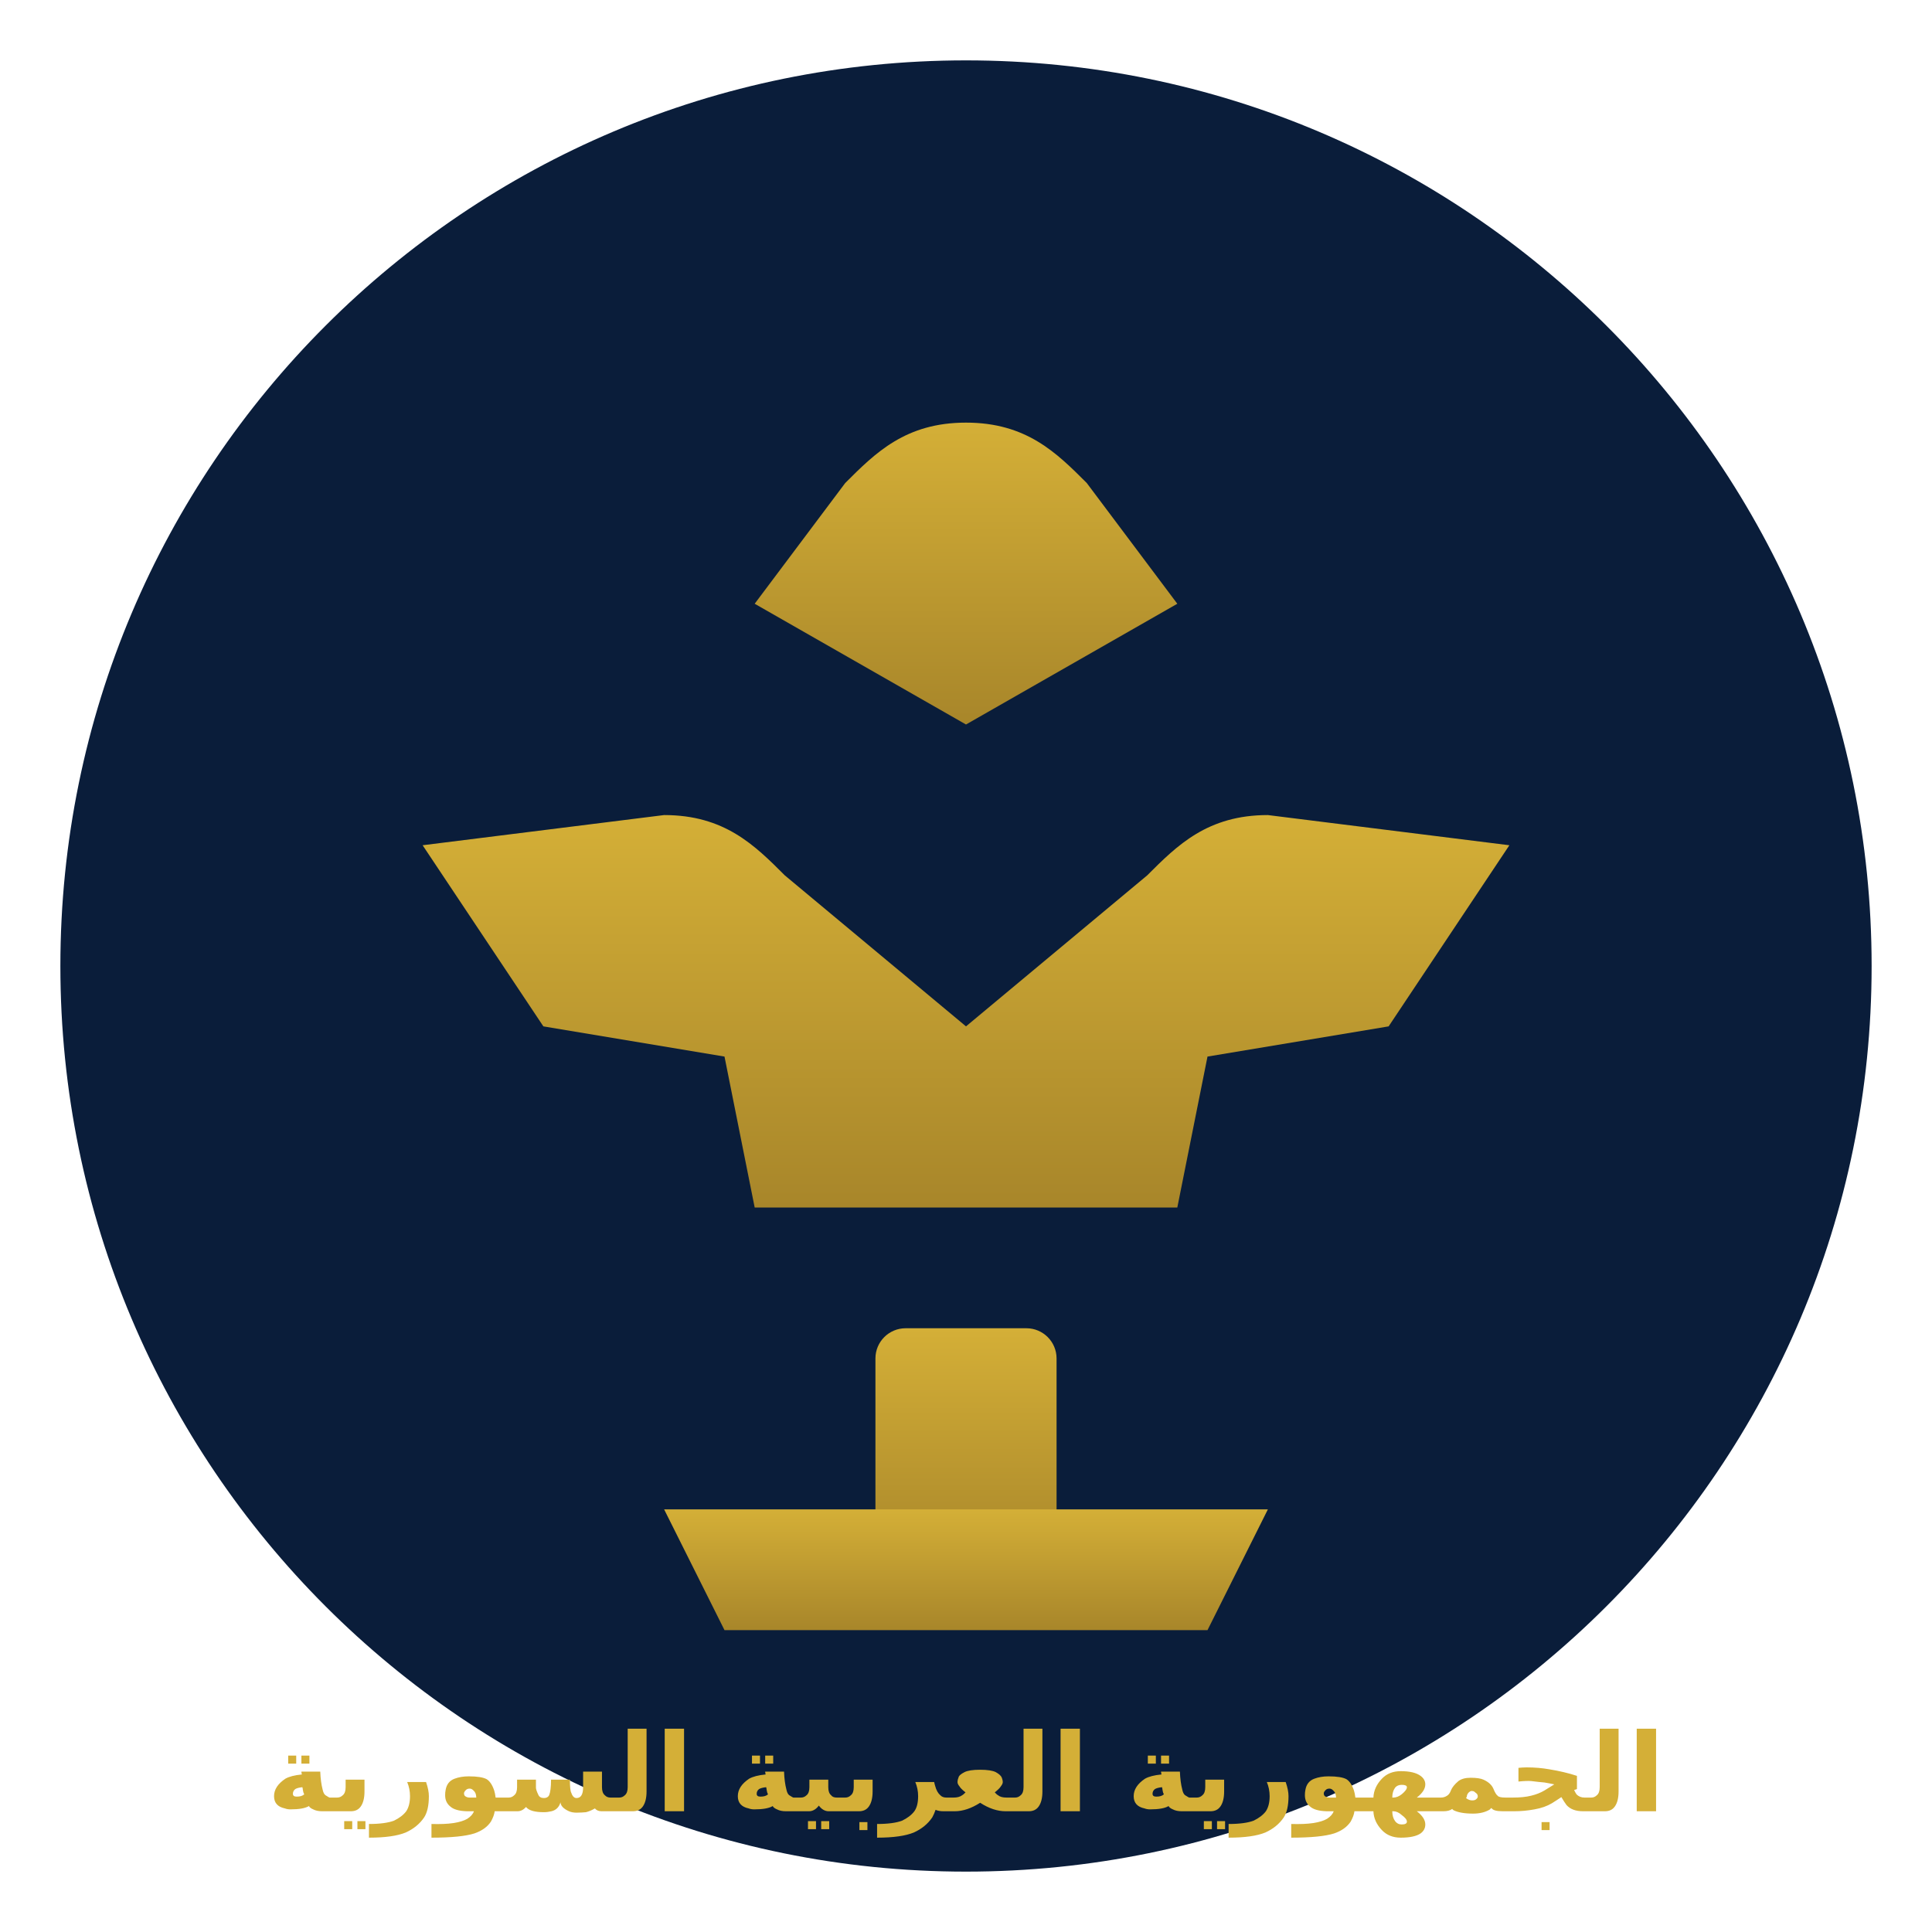
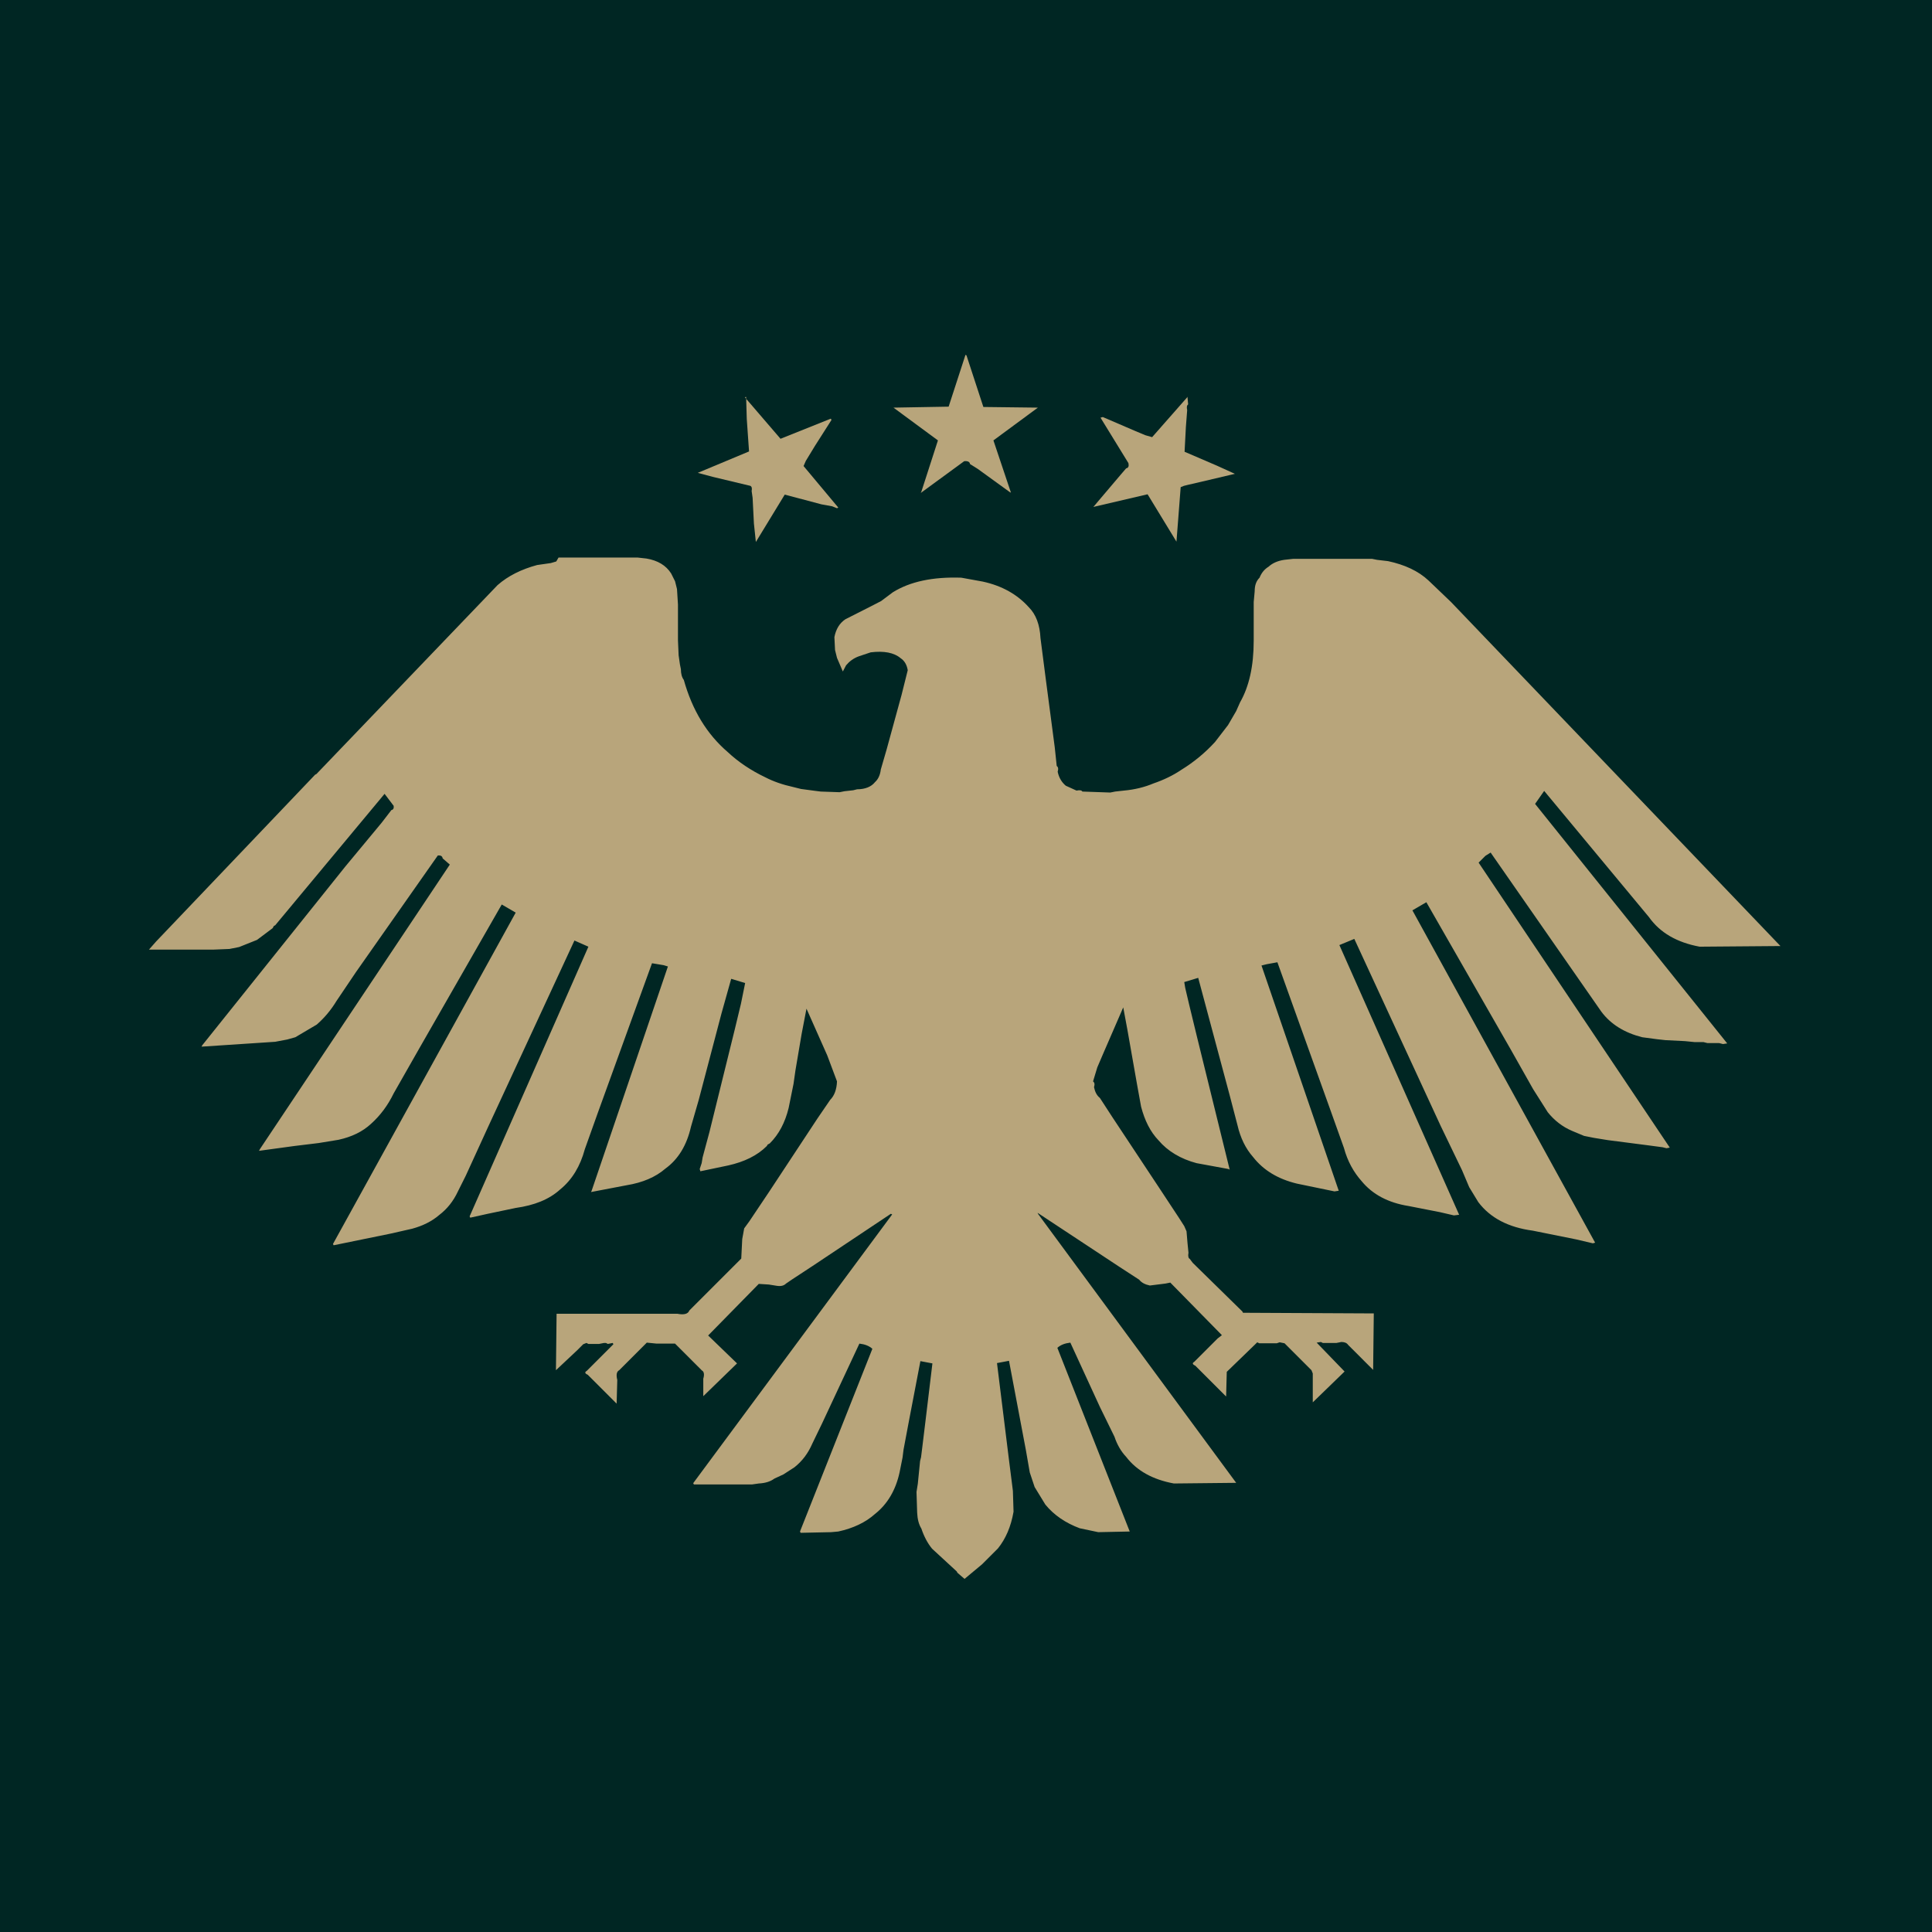
- <svg xmlns="http://www.w3.org/2000/svg" viewBox="0 0 64 64" role="img" aria-label="Syrian Arab Republic emblem (placeholder)">
+ <svg xmlns="http://www.w3.org/2000/svg" id="svg1" version="1.1" viewBox="0 0 595.3 595.3">
  <defs>
-     <linearGradient id="gold" x1="0" y1="0" x2="0" y2="1">
-       <stop offset="0%" stop-color="#d4af37" />
-       <stop offset="100%" stop-color="#a8862a" />
-     </linearGradient>
+     <style>
+       .st0 {
+         fill: #b8a57b;
+       }
+ 
+       .st1 {
+         fill: #002623;
+       }
+     </style>
  </defs>
-   <circle cx="32" cy="32" r="30" fill="#0a1d3a" />
-   <g fill="url(#gold)">
-     <path d="M32 14c-2 0-3 1-4 2l-3 4 7 4 7-4-3-4c-1-1-2-2-4-2z" />
-     <path d="M14 28l8-1c2 0 3 1 4 2l6 5 6-5c1-1 2-2 4-2l8 1-4 6-6 1-1 5h-14l-1-5-6-1z" />
-     <rect x="29" y="44" width="6" height="8" rx="1" />
-     <path d="M22 50h20l-2 4H24z" />
+   <rect class="st1" y="0" width="595.3" height="595.3" />
+   <g id="layer1">
+     <g id="g1">
+       <path id="path2" class="st0" d="M297.4,109.3l.4.2,5.2,15.9,16.8.2-13.7,10.1,5.4,16.1-.4-.2-9.8-7.1-2.4-1.5c-.1-.7-.7-1-1.8-.9l-13.4,9.8.2-.4,5.1-15.8-13.7-10.1,17-.3,5.2-16Z" />
+       <path id="path3" class="st0" d="M229.5,122.4l11,12.8,15.5-6.2.2.4-5.1,8-2.8,4.6-.7,1.6,10.7,12.8-.4.2-1.5-.6-3.3-.6-11.3-3-8.9,14.6-.6-5.7-.4-7.9-.3-2.1c.2-.9,0-1.4-.4-1.6l-11.3-2.7-4.9-1.3,15.8-6.6-.7-10-.2-6.8Z" />
+       <path id="path4" class="st0" d="M365.9,122.4l.2,2.2c-.4.3-.5.8-.3,1.8l-.4,5.2-.4,7.6,10,4.3,5.5,2.5-10.6,2.5-3.9.9-1.2.3-1,.4-1.3,16.8-8.9-14.6-16.7,3.9,1.6-1.9,6.7-7.9,1.8-2.1c.7-.1.9-.7.7-1.6l-8.6-14,.7-.2,10,4.3,3.1,1.3,2.1.6,11-12.5Z" />
+       <path id="path5" class="st0" d="M172.1,171.8h24.4l2.7.3c3.5.6,6,2.1,7.6,4.6l1.2,2.4.6,2.4.3,4.8v11l.2,4.6.4,2.8.3,1.5c0,1.4.3,2.5.9,3.3,2.6,9.3,7.1,16.7,13.5,22.2,3.3,3.1,7.2,5.7,11.6,7.8,2.5,1.3,5.4,2.3,8.6,3l2.4.6,4.5.6,1.6.2,5.8.2,1.5-.3,2.7-.3,1.2-.3c2.5,0,4.4-.8,5.5-2.2,1-.9,1.6-2.2,1.8-3.9l1.8-6.2,4.6-16.8,1.9-7.6c-.3-1.7-1-2.9-2.2-3.7-2-1.7-5.1-2.3-9.2-1.8l-3.6,1.2c-1.7.6-3,1.6-4,2.8l-1,1.9-1.8-4.2-.6-2.4-.2-4c.5-2.5,1.6-4.3,3.4-5.5l7.9-4,3.1-1.6,3.6-2.7c5.3-3.3,12.3-4.8,21.1-4.5l6.6,1.2c6,1.3,10.7,4,14.2,7.9,2.2,2.2,3.4,5.4,3.6,9.5l1.6,12.4,2.8,21.3.6,5.7c.4.3.6.8.3,1.8.4,1.9,1.3,3.3,2.5,4.3l3.3,1.5c1-.2,1.6-.1,1.8.3l8.6.3,1.5-.3,2.7-.3c3.4-.3,6.5-1.1,9.1-2.2,3.2-1.1,6.1-2.5,8.6-4.2,3.9-2.4,7.4-5.3,10.4-8.6l4-5.2,2.5-4.3,1.2-2.7c2.8-4.9,4.2-11.2,4.2-19v-11.9l.3-3.3c0-1.9.5-3.2,1.5-4.2.6-1.5,1.5-2.6,2.8-3.4,1.2-1.1,2.8-1.8,4.8-2.1l2.7-.3h24.4l1.5.3,3.4.4c5.1,1.1,9.3,3,12.5,6l6.9,6.6,101.5,106-24.9.2c-7-1.3-12.2-4.3-15.6-9.1l-32.3-38.9-2.8,4,59.2,73.8-1.3.2-1.2-.3h-3.6l-1.2-.3h-2.7l-3-.3-6-.3-2.7-.3-4.5-.6c-5.5-1.4-9.7-4-12.6-7.9l-34.1-49-1.6,1-2.1,2.1,58.9,87.8-1,.2-1.2-.3-4.5-.6-12.4-1.6-4.3-.7-3-.6-3.6-1.5c-3.1-1.3-5.6-3.3-7.6-5.8l-4.5-7.1-7-12.4-25.9-45.2-4.3,2.5,56.3,102.4-.7.2-5.1-1.2-13.4-2.7c-7.5-1-13.1-3.9-16.8-8.8l-2.8-4.6-2.2-5.2-6.6-13.7-26.6-57.6-4.6,1.9,36.9,83.1-1.6.2-4.3-1-9.7-1.9c-6.3-1-11.1-3.6-14.4-7.6-2.5-2.8-4.4-6.2-5.5-10.3l-4-11.2-16.5-46-3.3.6-1.6.4,23.8,69.4-1.3.2-11.6-2.4c-5.8-1.4-10.3-4.1-13.5-8.2-2.3-2.6-3.9-5.9-4.8-9.8l-2.4-9.2-9.7-36.2-4.3,1.3.3,1.8,1.2,5.1,2.5,10.3,10,40.6-.4-.2-9.8-1.8c-4.9-1.3-8.9-3.7-11.7-7-2.6-2.7-4.3-6.2-5.4-10.4l-1.2-6.6-3-17-1.3-7-6.2,14.3-1.8,4.2-1.3,4.3c.4.3.6.8.3,1.8.3,1.4.8,2.5,1.8,3.3l3.9,6,14.7,22.2,5.8,8.8,1.6,2.5.7,1.6.3,3.6.3,3c-.2,1.1,0,1.7.4,1.9l.9,1.2,15.3,15,.2.4,40.3.2-.2,17.4-6.2-6.2-1.5-1.5c-.4-.6-1.1-.9-2.1-.9l-1.5.3h-4.2l-.6-.3-1.3.2,8.6,8.9-9.8,9.5v-8.9l-.4-1-1.6-1.6-6.7-6.7-1.5-.3-.9.3h-5.4l-.6-.3-9.4,9.1-.2,7.6-7.6-7.6-1.9-1.9c-.9-.4-1-.8-.3-1.2l1.5-1.5,5.7-5.7,1.3-1-15.9-16.2-1.5.3-4.8.6c-1.4-.3-2.5-.8-3.3-1.8l-6-3.9-25.3-16.7.2.4,61,82.8-19.2.2c-6.5-1.2-11.4-3.9-14.7-8.2-1.6-1.7-2.8-3.8-3.6-6.2l-4.5-9.2-9.1-19.8c-1.7.2-3,.7-4,1.6l22.3,56.6-9.7.2-5.7-1.2c-4.3-1.6-7.9-4-10.6-7.3l-3.3-5.4-1.5-4.5-1.2-6.9-5.2-27.5-3.7.7,3.7,29.9.9,7.1.3,2.4.2,6.4c-.8,4.6-2.4,8.3-4.8,11.3l-4.9,4.9-5.4,4.5-2.2-1.9-.2-.4-7.6-7c-1.4-1.7-2.5-3.8-3.3-6.2-.8-1.3-1.2-2.9-1.3-4.9l-.2-6.4.4-2.5.7-7,.3-1.2.3-2.4,1-8.2,2.2-18.3-3.7-.7-3.6,18.8-1.6,8.5-.3,2.4-.9,4.5c-1.2,5.6-3.8,9.9-7.6,12.9-2.9,2.6-6.7,4.4-11.3,5.4l-2.2.2-9.4.2-.2-.4,22.3-56.3c-1-.9-2.3-1.4-4-1.6l-11.5,24.6-3,6.2c-1.3,3-3.1,5.4-5.5,7.3l-3.4,2.2-2.8,1.3c-1.2.9-2.8,1.4-4.8,1.5l-2.1.3h-17.9l-.2-.4,61.3-82.8-.4-.2-24.3,16.2-6.1,4-1.9,1.3c-.6.6-1.5.9-2.8.7l-2.5-.4-3.1-.2-15.6,15.9,8.9,8.6-10.4,10.1v-5.4c.4-1.3.2-2.2-.4-2.5l-1.6-1.6-6.7-6.7h-5.7l-3-.3-6.7,6.7-1.8,1.8c-.8.4-1,1.4-.6,3l-.2,7.3-7.1-7.1-1.8-1.8c-.9-.4-1-.8-.3-1.2l1.6-1.6,6.6-6.6-.2-.4-1.5.3-.6-.3h-.6l-1.5.3h-3.3l-.6-.3-1,.4-1.8,1.8-6.6,6.2.2-17.4h37.2c2,.4,3.3.1,3.7-1l3.1-3.1,12.9-12.9.3-6,.6-3.3,1.6-2.2,6.1-9.1,14.9-22.6,3.9-5.7c1.3-1.3,2-3.2,2.1-5.7l-3-8-6.4-14.4-1.5,7.8-1.9,11.2-.6,4.2-1.5,7.4c-1.1,4.5-3,8.1-5.8,10.9l-.7.4-.2.4c-3,3-7,4.9-11.9,6l-8.6,1.8-.2-.7.6-1.8.3-1.8,2.1-7.8,7.8-31.6,1.9-7.9,1.3-6.4-4.3-1.3-3,10.7-7,26.6-2.4,8.3c-1.3,5.7-3.9,10-7.9,12.9-3,2.6-7,4.3-11.9,5.1l-11,2.1.2-.4,23.5-69.1-1.3-.4-3.6-.6-16.7,46.1-4,11.2c-1.4,5.2-3.9,9.4-7.6,12.4-3.4,3.1-8,4.9-13.7,5.7l-8.6,1.8-5.4,1.2-.2-.4,36.6-83.1-4.3-1.9-26.5,57.2-7,15.3-2.4,4.8c-1.4,3-3.3,5.4-5.8,7.3-2.2,1.9-5,3.3-8.3,4.2l-6.6,1.5-17.6,3.6-.2-.4,56.3-102.1-4.3-2.5-25.5,44.5-7.8,13.7c-1.8,3.7-4.1,6.8-7,9.4-2.6,2.4-5.9,4-10,4.9l-6.1,1-7.4.9-11,1.5.4-.7,58.4-87.5-2.2-1.9c-.1-.7-.6-1-1.5-.9l-25.2,35.9-6,8.9c-1.7,2.8-3.7,5.2-6.1,7.3l-6.6,3.9-2.5.7-3.7.7-4.5.3-18.2,1.2.2-.4,44.1-55.1,11.2-13.5,3-3.9c.6-.1.8-.6.7-1.3l-2.8-3.7-33.7,40.5-.4.2-.4.7-4.8,3.6-5.5,2.2-3,.6-4.9.2h-19.9l2.2-2.5,49-51.4.4-.2,55.8-58.2c3.3-2.9,7.4-4.9,12.2-6.2l4.2-.6,1.7-.5Z" />
+     </g>
  </g>
-   <text x="32" y="60" text-anchor="middle" font-size="3.6" font-family="system-ui, sans-serif" fill="#d4af37" font-weight="600">الجمهورية العربية السورية</text>
</svg>
